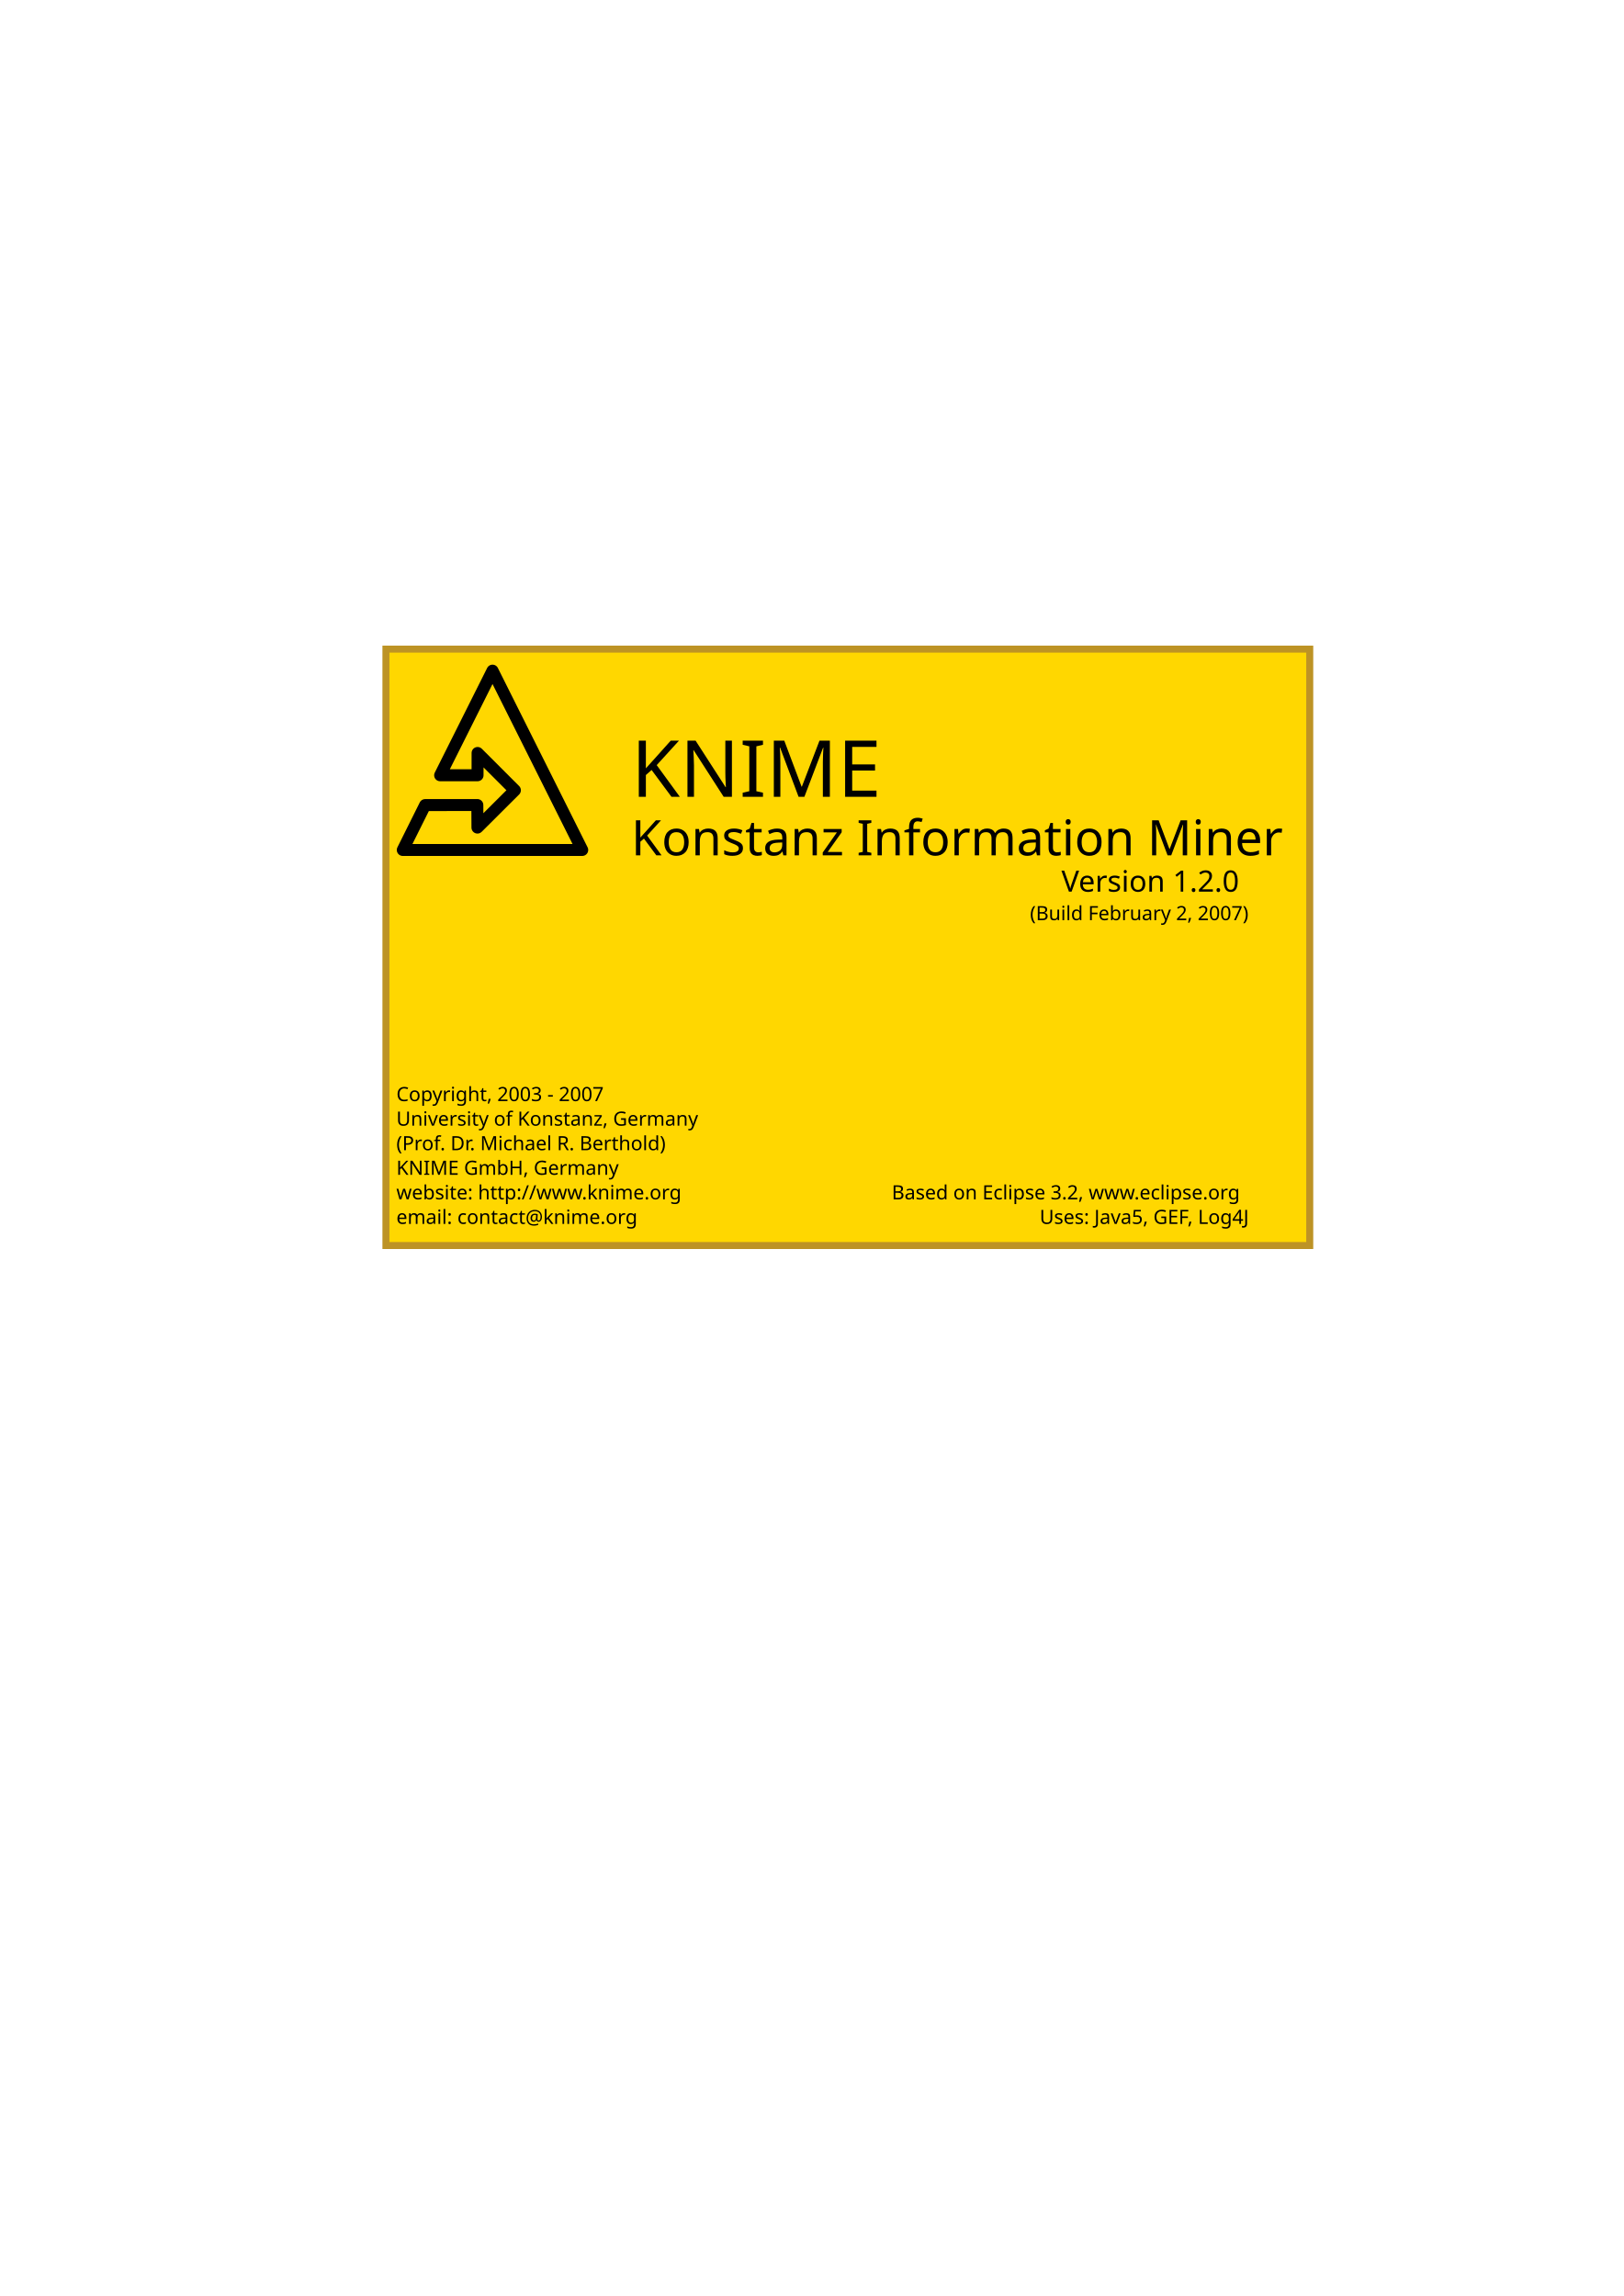
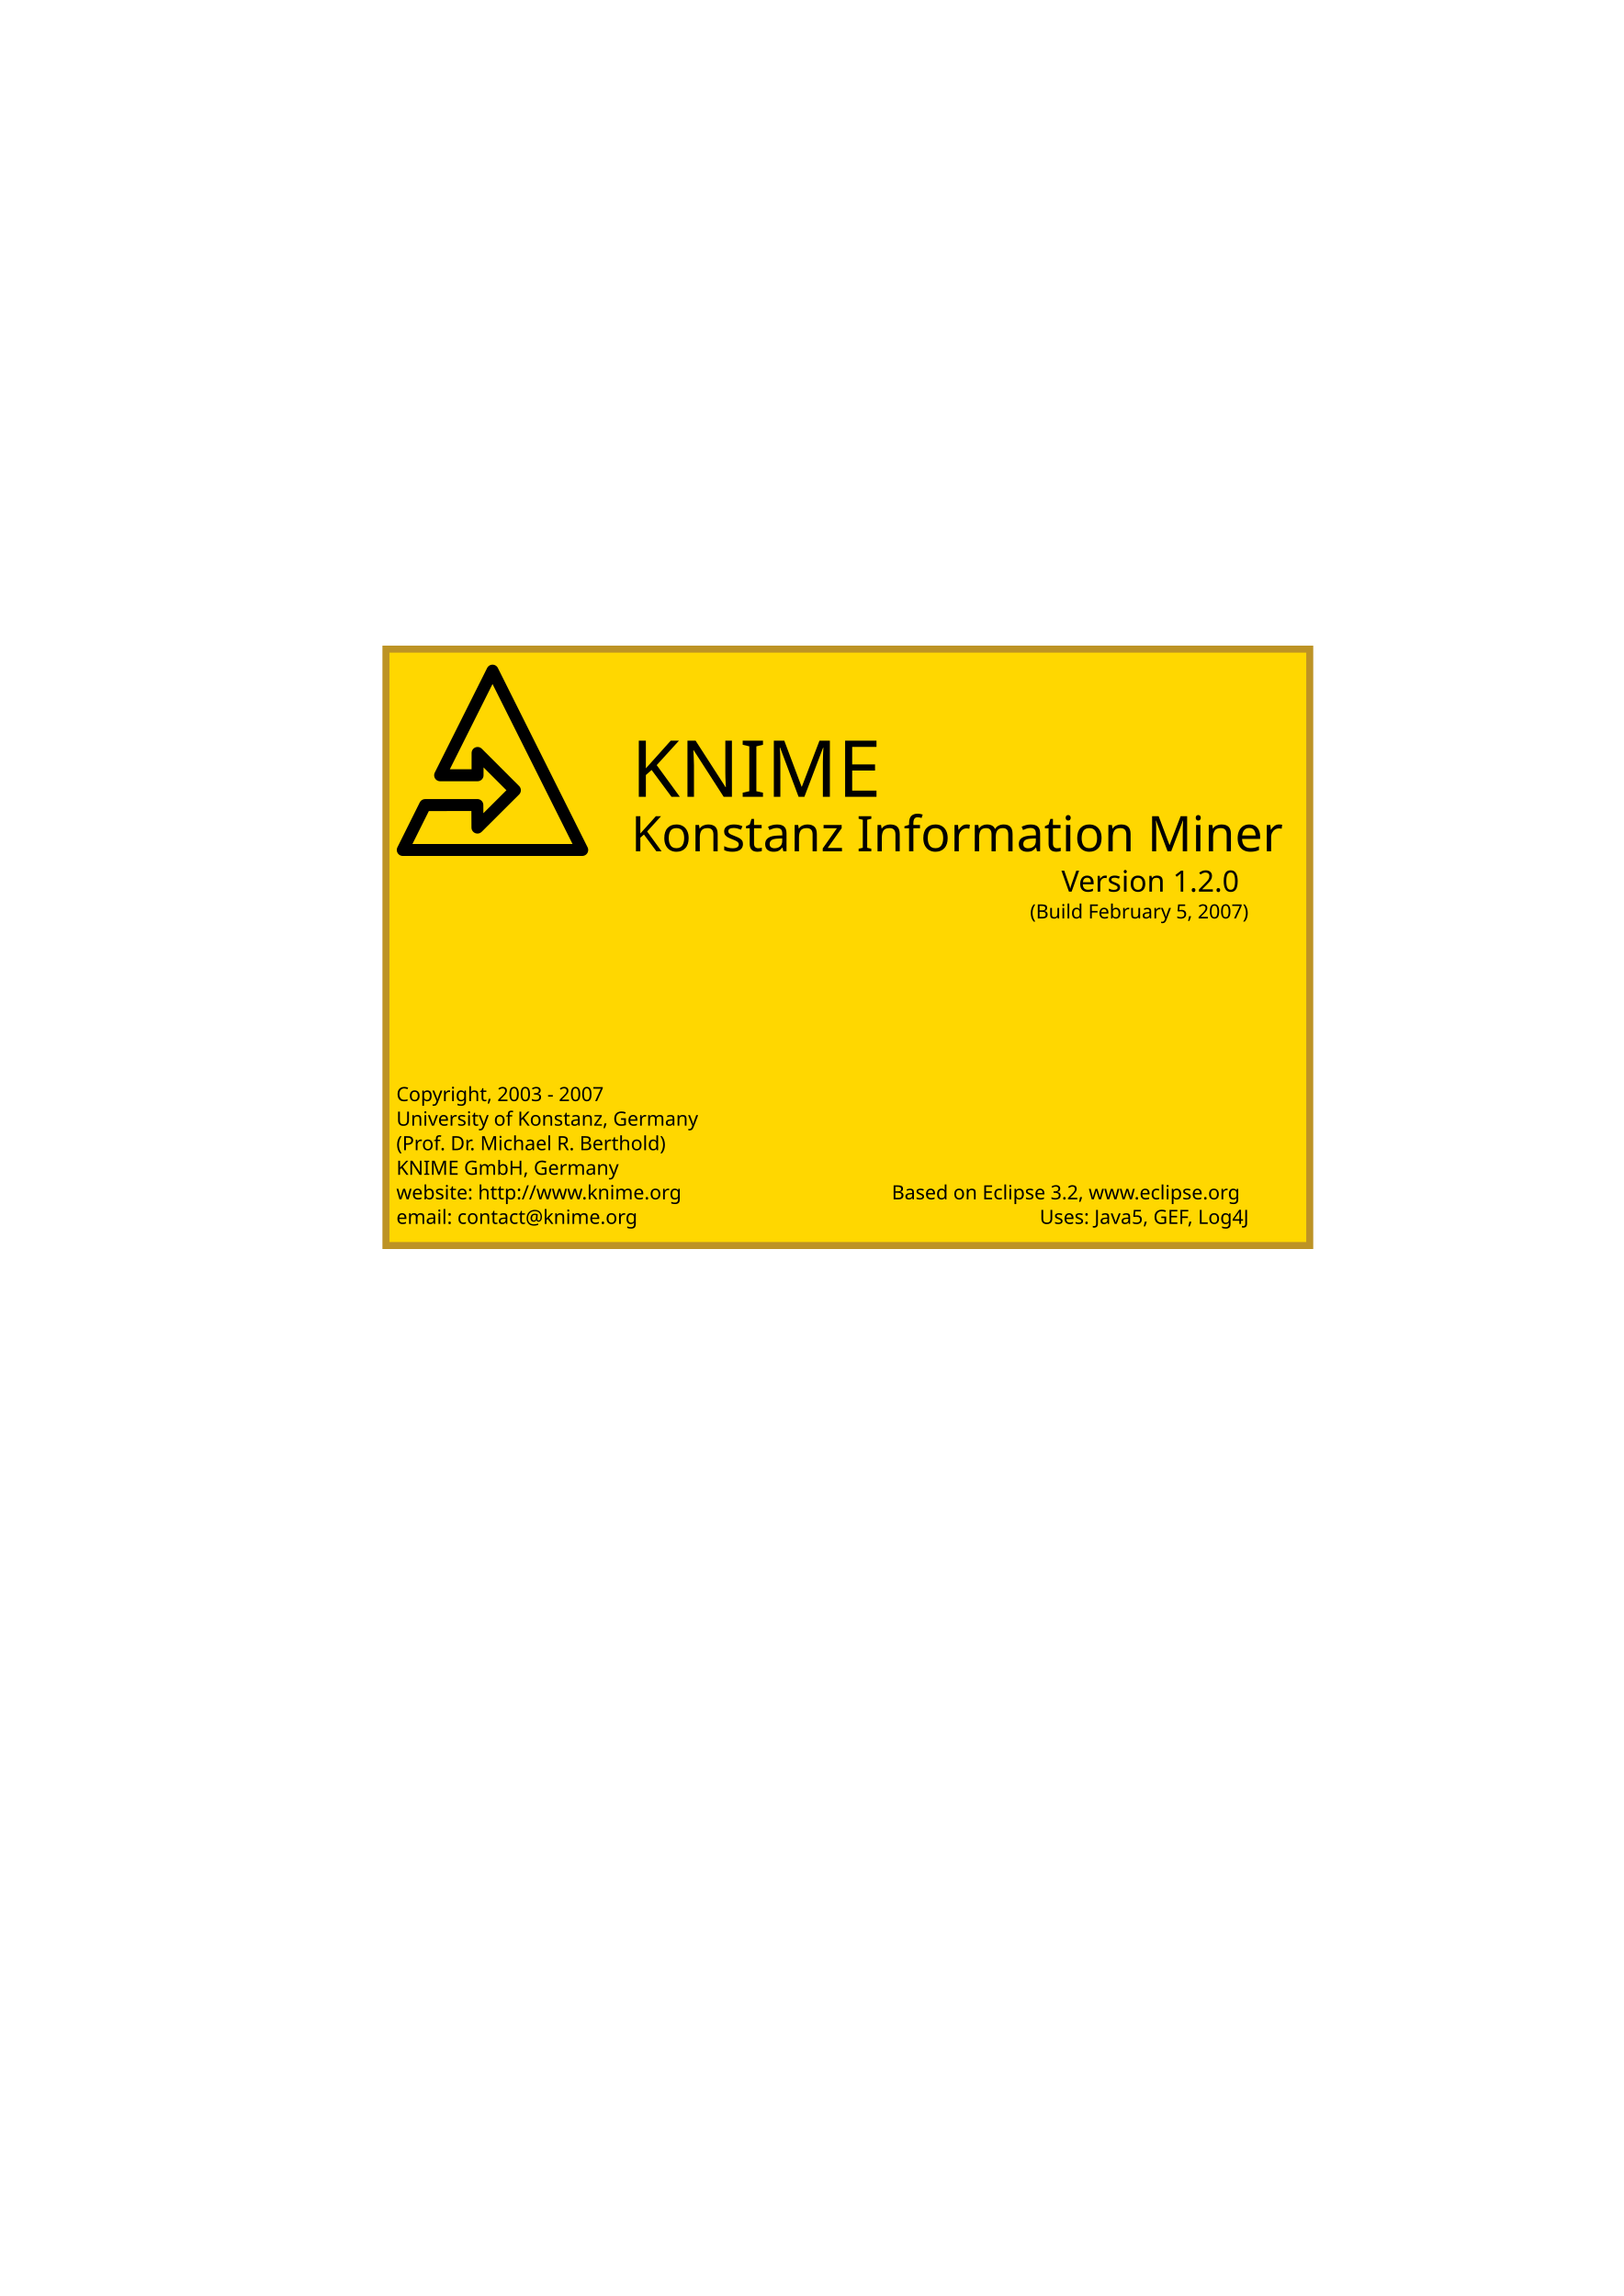
<svg xmlns="http://www.w3.org/2000/svg" width="210mm" height="297mm" id="svg2">
  <defs id="defs4" />
  <g id="layer1">
    <g id="g1898" transform="translate(4.695586,14.28567)">
      <g transform="translate(1.086609,119.656)" id="g2137">
        <rect style="fill:#ffd700;stroke:#bd9325;stroke-width:3.419;stroke-miterlimit:4;stroke-dasharray:none;stroke-opacity:1" id="rect1391" width="451.581" height="291.581" x="182.867" y="183.416" />
        <text xml:space="preserve" style="font-size:7.204px;font-style:normal;font-weight:normal;line-height:125%;fill:black;fill-opacity:1;stroke:none;stroke-width:1px;stroke-linecap:butt;stroke-linejoin:miter;stroke-opacity:1;font-family:Bitstream Vera Sans" x="187.958" y="404.394" id="text1365">
          <tspan id="tspan1367" x="187.958" y="404.394" style="font-size:9.605px;font-style:normal;font-variant:normal;font-weight:normal;font-stretch:normal;text-align:start;line-height:125%;writing-mode:lr-tb;text-anchor:start;font-family:Arial Rounded MT Bold">Copyright, 2003 - 2007</tspan>
          <tspan x="187.958" y="416.4" id="tspan1369" style="font-size:9.605px;font-style:normal;font-variant:normal;font-weight:normal;font-stretch:normal;text-align:start;line-height:125%;writing-mode:lr-tb;text-anchor:start;font-family:Arial Rounded MT Bold">University of Konstanz, Germany</tspan>
          <tspan x="187.958" y="428.406" style="font-size:9.605px;font-style:normal;font-variant:normal;font-weight:normal;font-stretch:normal;text-align:start;line-height:125%;writing-mode:lr-tb;text-anchor:start;font-family:Arial Rounded MT Bold" id="tspan1921">(Prof. Dr. Michael R. Berthold)</tspan>
          <tspan x="187.958" y="440.412" style="font-size:9.605px;font-style:normal;font-variant:normal;font-weight:normal;font-stretch:normal;text-align:start;line-height:125%;writing-mode:lr-tb;text-anchor:start;font-family:Arial Rounded MT Bold" id="tspan1923">KNIME GmbH, Germany</tspan>
          <tspan id="tspan2159" x="187.958" y="452.418" style="font-size:9.605px;font-style:normal;font-variant:normal;font-weight:normal;font-stretch:normal;text-align:start;line-height:125%;writing-mode:lr-tb;text-anchor:start;font-family:Arial Rounded MT Bold">website: http://www.knime.org</tspan>
          <tspan id="tspan2161" x="187.958" y="464.424" style="font-size:9.605px;font-style:normal;font-variant:normal;font-weight:normal;font-stretch:normal;text-align:start;line-height:125%;writing-mode:lr-tb;text-anchor:start;font-family:Arial Rounded MT Bold">email: contact@knime.org</tspan>
        </text>
        <rect style="fill:none;stroke-width:0.354;stroke-miterlimit:4;stroke-dasharray:none" id="rect1389" width="729.852" height="491.777" x="6.434" y="123.961" />
        <text id="text3571" y="255.614" x="302.747" style="font-size:42.021px;font-style:normal;font-variant:normal;font-weight:normal;font-stretch:normal;line-height:100%;writing-mode:lr-tb;text-anchor:start;fill:black;fill-opacity:1;stroke:none;stroke-width:1px;stroke-linecap:butt;stroke-linejoin:miter;stroke-opacity:1;font-family:Arial Rounded MT Bold" xml:space="preserve">
          <tspan style="font-size:38.42px;font-style:normal;font-variant:normal;font-weight:normal;font-stretch:normal;text-align:start;line-height:100%;writing-mode:lr-tb;text-anchor:start;font-family:Arial Rounded MT Bold" y="255.614" x="302.747" id="tspan3573">KNIME</tspan>
-           <tspan style="font-size:24.012px" y="284.245" x="302.747" id="tspan3577">Konstanz Information Miner</tspan>
+           <tspan style="font-size:24.012px" y="282.252" x="302.747" id="tspan3577">Konstanz Information Miner</tspan>
        </text>
        <text id="text2163" y="301.994" x="625.123" style="font-size:7.204px;font-style:normal;font-weight:normal;text-align:end;line-height:125%;writing-mode:lr-tb;text-anchor:end;fill:black;fill-opacity:1;stroke:none;stroke-width:1px;stroke-linecap:butt;stroke-linejoin:miter;stroke-opacity:1;font-family:Bitstream Vera Sans" xml:space="preserve">
          <tspan style="font-size:14.407px;font-style:normal;font-variant:normal;font-weight:normal;font-stretch:normal;text-align:end;line-height:125%;writing-mode:lr-tb;text-anchor:end;font-family:Arial Rounded MT Bold" y="301.994" x="625.123" id="tspan2165">Version 1.2.0</tspan>
-           <tspan id="tspan1986" style="font-size:9.605px;font-style:normal;font-variant:normal;font-weight:normal;font-stretch:normal;text-align:end;line-height:125%;writing-mode:lr-tb;text-anchor:end;font-family:Arial Rounded MT Bold" y="315.925" x="625.123">(Build February 2, 2007)</tspan>
+           <tspan id="tspan1986" style="font-size:9.605px;font-style:normal;font-variant:normal;font-weight:normal;font-stretch:normal;text-align:end;line-height:125%;writing-mode:lr-tb;text-anchor:end;font-family:Arial Rounded MT Bold" y="315.094" x="625.123">(Build February 5, 2007)</tspan>
        </text>
        <g transform="matrix(0.600306,0,0,0.600306,35.7501,166.578)" id="g1939">
          <path style="fill:none;fill-opacity:0.75;fill-rule:evenodd;stroke:black;stroke-width:9.748;stroke-linecap:round;stroke-linejoin:round;stroke-miterlimit:4;stroke-dasharray:none;stroke-opacity:1" d="M 258.792,191.625 L 404.914,191.619 L 331.865,45.576 L 289.21,130.776 L 319.678,130.778 L 319.703,112.628 L 350.083,142.992 L 319.601,173.385 L 319.508,155.021 L 276.997,155.058 L 258.792,191.625 z " id="path1293" />
        </g>
        <text id="text1948" y="452.428" x="624.335" style="font-size:8.404px;font-style:normal;font-variant:normal;font-weight:normal;font-stretch:normal;text-align:end;line-height:125%;writing-mode:lr-tb;text-anchor:end;fill:black;fill-opacity:1;stroke:none;stroke-width:1px;stroke-linecap:butt;stroke-linejoin:miter;stroke-opacity:1;font-family:Arial Rounded MT Bold" xml:space="preserve">
          <tspan id="tspan1952" style="font-size:9.605px;font-style:normal;font-variant:normal;font-weight:normal;font-stretch:normal;text-align:end;line-height:125%;writing-mode:lr-tb;text-anchor:end;font-family:Arial Rounded MT Bold" y="452.428" x="624.335">Based on Eclipse 3.2, www.eclipse.org</tspan>
          <tspan id="tspan1978" style="font-size:9.605px;font-style:normal;font-variant:normal;font-weight:normal;font-stretch:normal;text-align:end;line-height:125%;writing-mode:lr-tb;text-anchor:end;font-family:Arial Rounded MT Bold" y="464.434" x="624.335">Uses: Java5, GEF, Log4J</tspan>
        </text>
      </g>
    </g>
  </g>
</svg>
